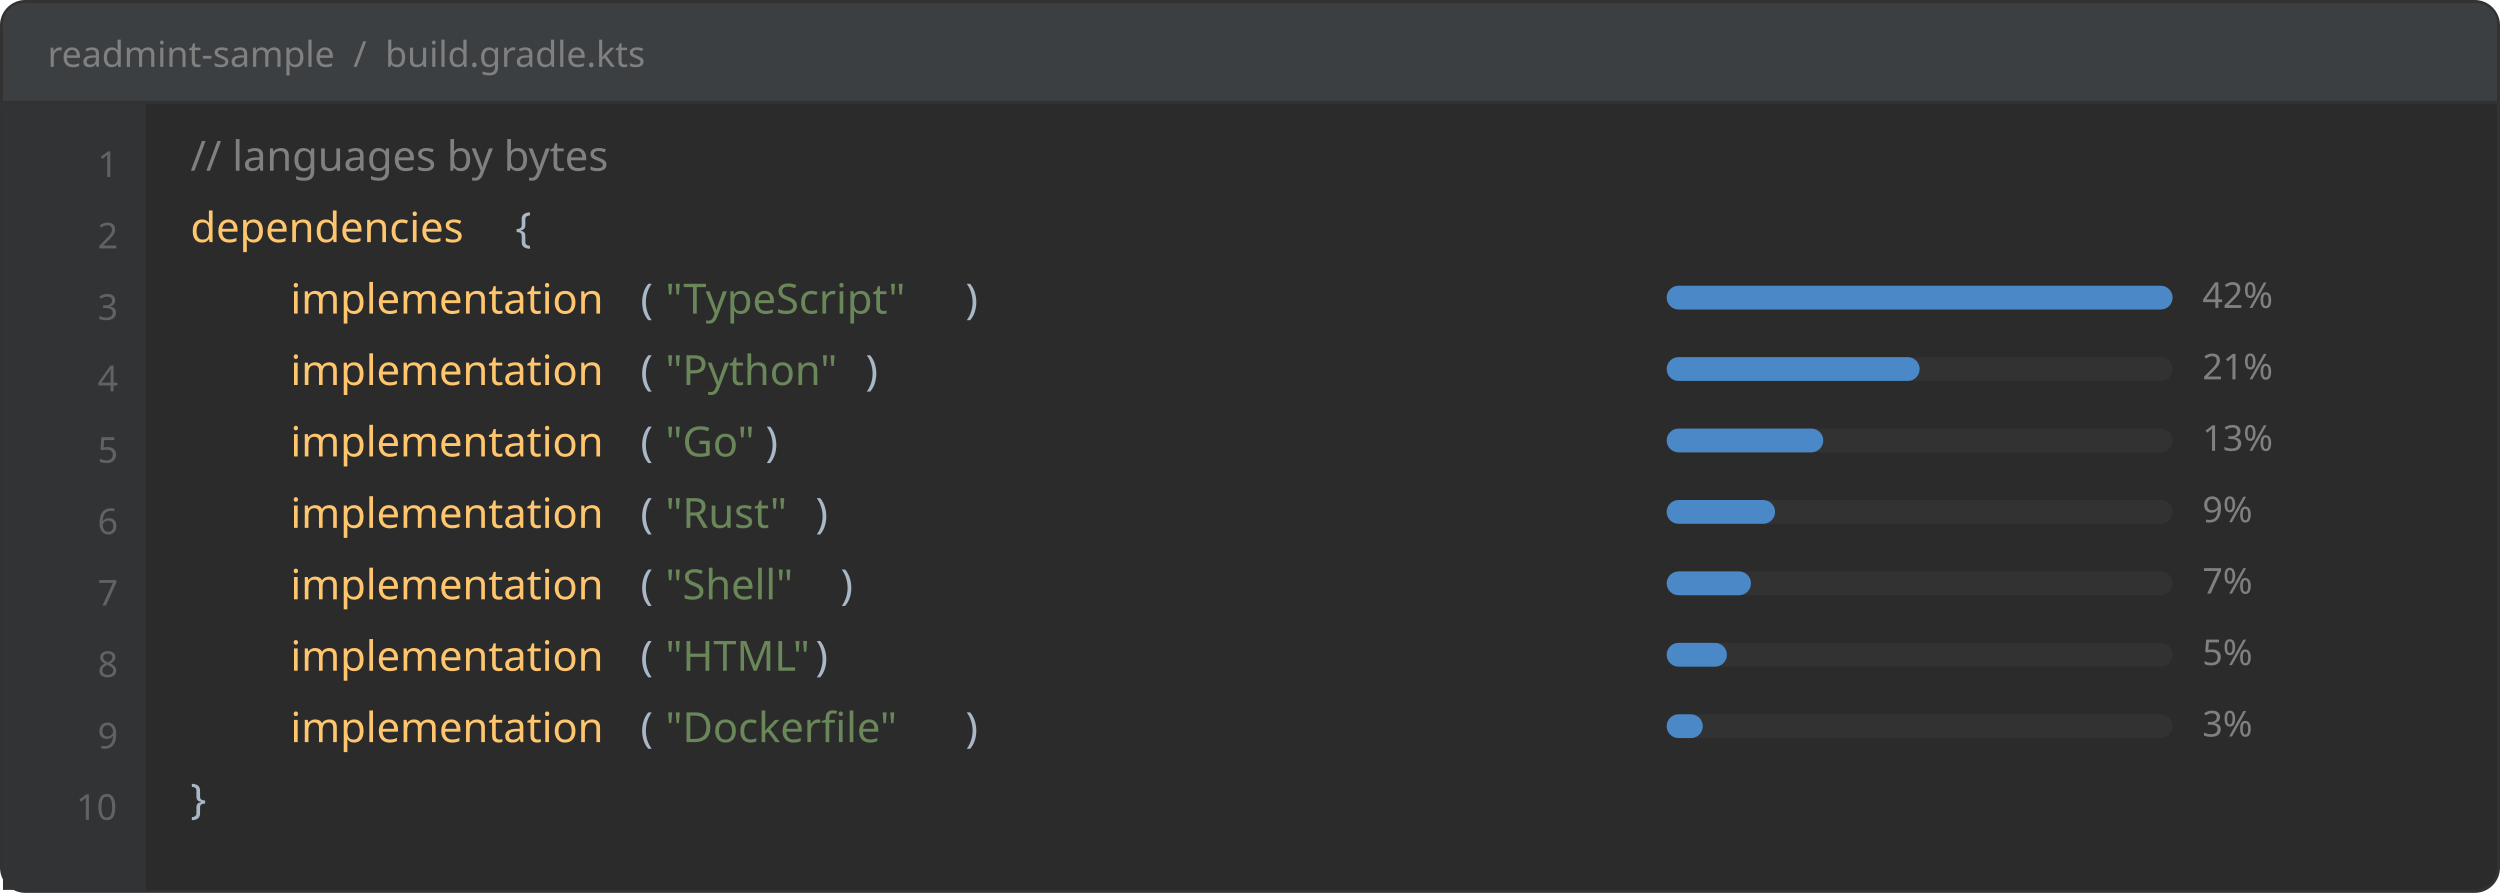
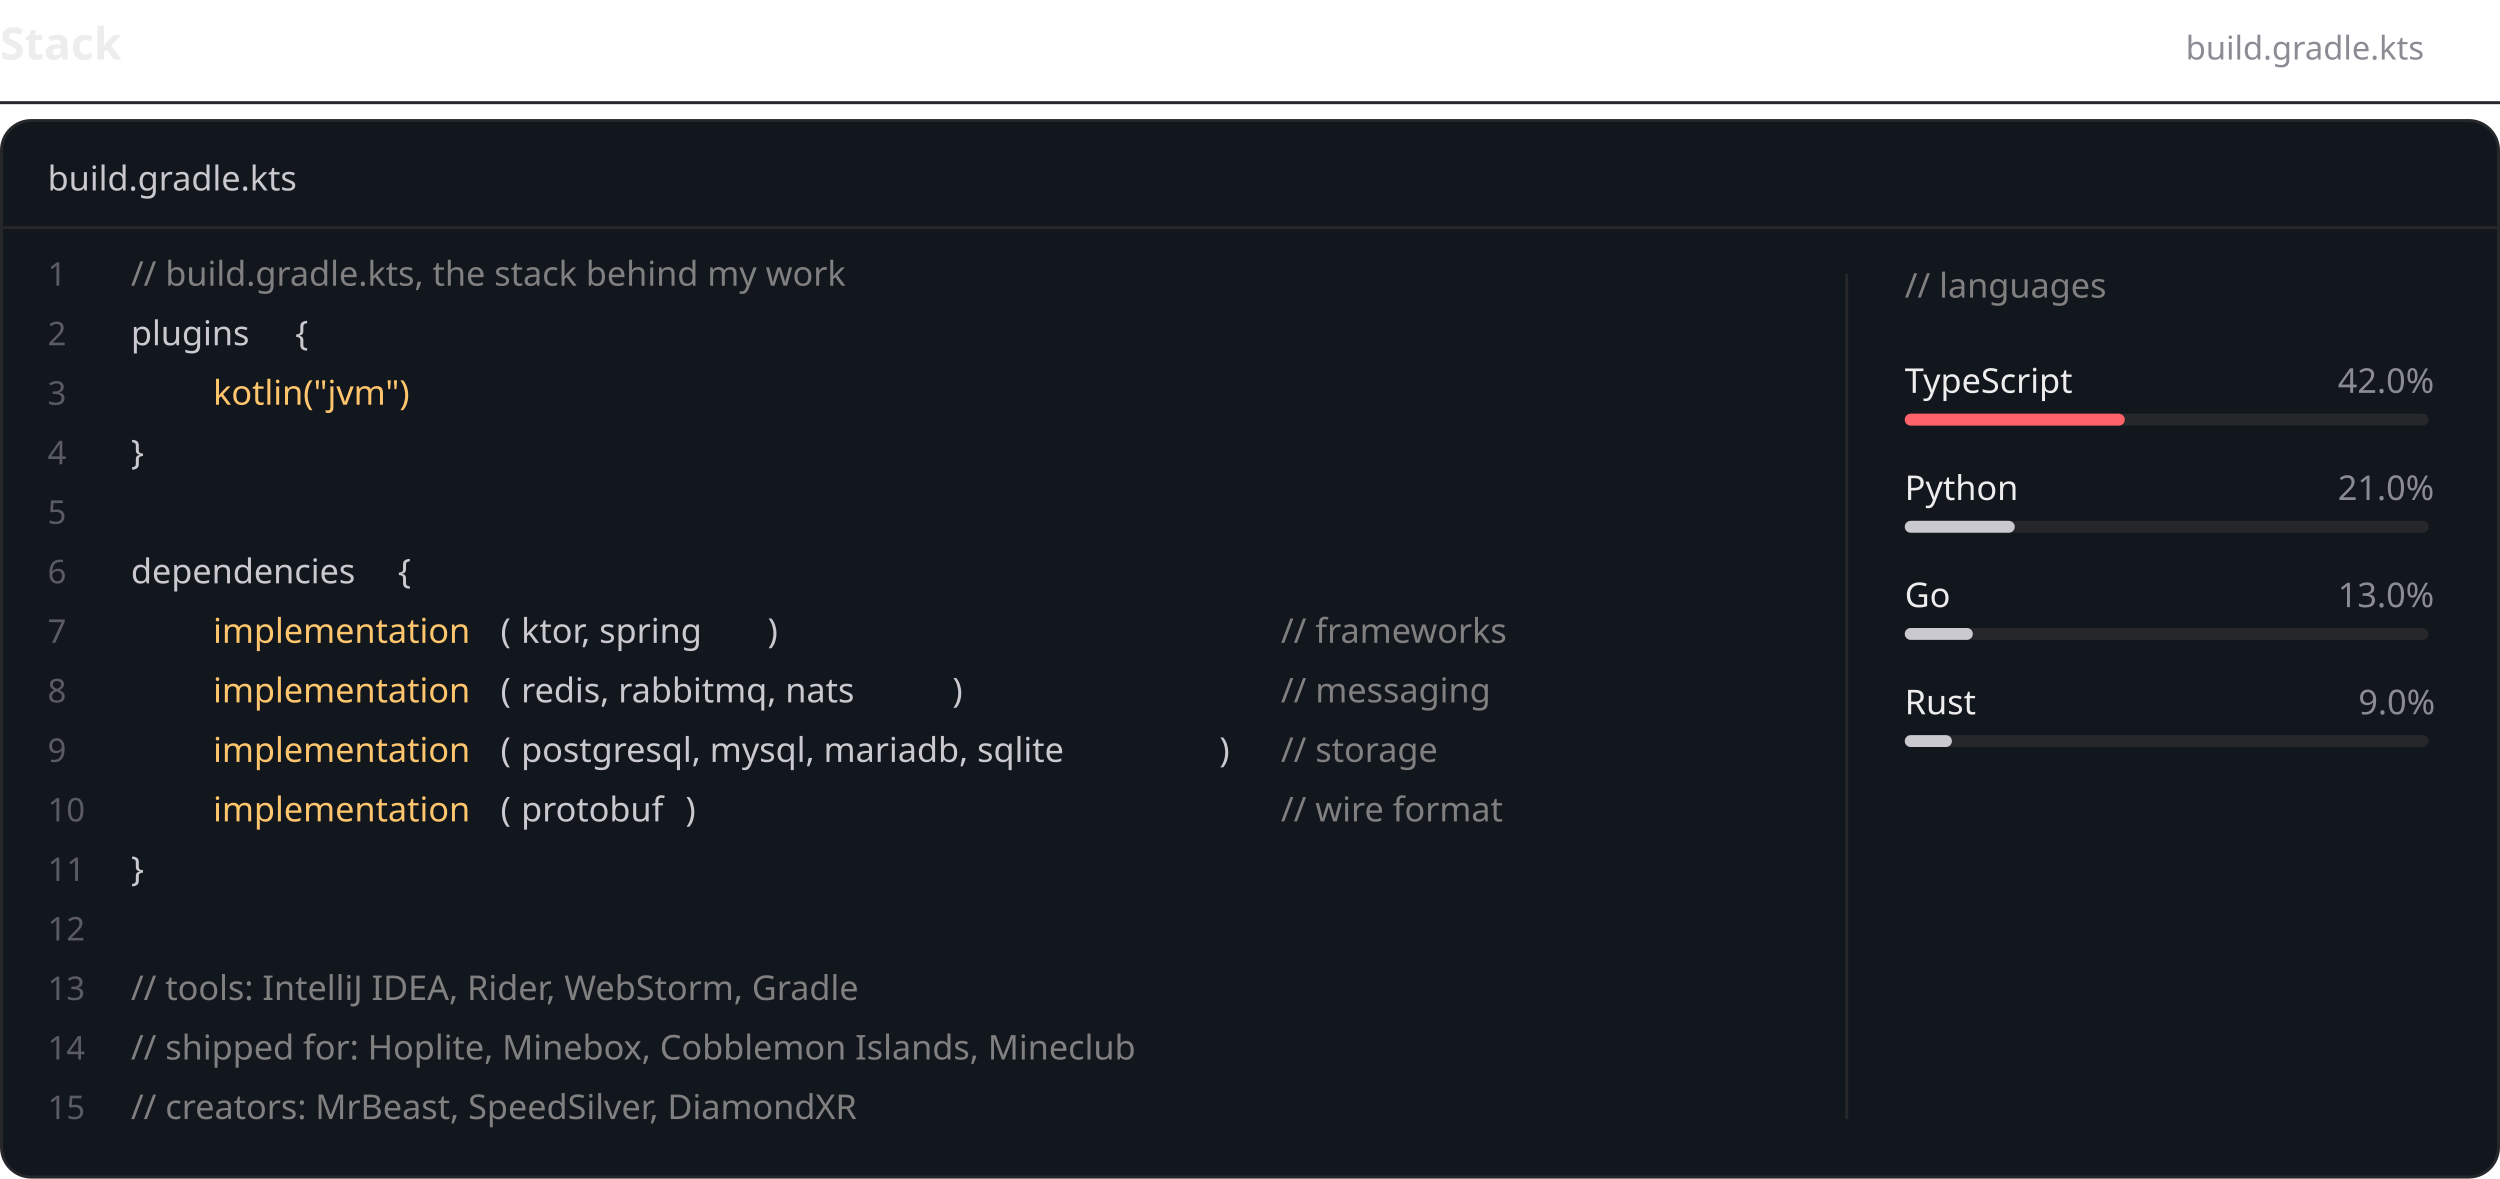
- <svg xmlns="http://www.w3.org/2000/svg" width="840" height="300" viewBox="0 0 840 300" role="img">
+ <svg xmlns="http://www.w3.org/2000/svg" width="840" height="396" viewBox="0 0 840 396" role="img">
  <defs>
-     <style>@font-face{font-family:"Geist";src:url(data:font/woff;sha256=73d9826380847b25142df1038cb6e9105f1594ec20f446cde0f8b228754f2cb7);font-weight:400;font-style:normal}@font-face{font-family:"Geist Mono";src:url(data:font/woff;sha256=1fe98a15aec347332bfa6d9d202bf51e6dff4e1bb86d58716abcc2d4f842eebe);font-weight:400;font-style:normal}</style>
+     <style>@font-face{font-family:"Geist";src:url(data:font/woff;sha256=468de3e990e484b53c9d82ea4ec833384daa09bece234237c42bffe1bcaabb05);font-weight:600;font-style:normal}@font-face{font-family:"Geist Mono";src:url(data:font/woff;sha256=5a423d1e834a47f3b937c39e5745b0318129683c8a5c87498ee13be6851303f0);font-weight:400;font-style:normal}</style>
    <clipPath id="id0">
-       <rect width="240" height="170" />
+       <rect width="73.92" height="4" />
+     </clipPath>
+     <clipPath id="id1">
+       <rect width="36.96" height="4" />
+     </clipPath>
+     <clipPath id="id2">
+       <rect width="22.88" height="4" />
+     </clipPath>
+     <clipPath id="id3">
+       <rect width="15.84" height="4" />
    </clipPath>
  </defs>
  <g>
-     <rect x="0.5" y="0.5" width="839" height="299" rx="8" fill="#2b2b2b" stroke="#323232" stroke-width="1" />
-     <rect x="1" y="1" width="838" height="33" rx="7" fill="#3c3f41" />
-     <rect x="1" y="18" width="838" height="16" fill="#3c3f41" />
-     <rect x="1" y="34" width="838" height="1" fill="#323232" />
-     <rect x="1" y="35" width="48" height="264" fill="#313335" />
-     <text xml:space="preserve" text-rendering="geometricPrecision" font-family="'Geist'" font-weight="400" font-size="12" fill="#808080">
-       <tspan x="16 20.068 26.848 33.388 40.6 51.052 54.052 60.544 64.888 69.916 76.204 82.768 93.052 100.132 103.264 109.996 112.996 115.996 121.756 124.756 127.756 134.776 141.496 144.304 147.436 154.576 156.988 164.116 168.184 174.724 181.744 184.876 191.608 194.02 200.464 204.976" y="22.46">readmint-sample  /  build.gradle.kts</tspan>
-     </text>
-     <text xml:space="preserve" text-rendering="geometricPrecision" font-family="'Geist Mono'" font-weight="400" font-size="12" fill="#606366">
-       <tspan x="32.8" y="59.46">1</tspan>
-     </text>
-     <text xml:space="preserve" text-rendering="geometricPrecision" font-family="'Geist Mono'" font-weight="400" font-size="12" fill="#606366">
-       <tspan x="32.8" y="83.46">2</tspan>
-     </text>
-     <text xml:space="preserve" text-rendering="geometricPrecision" font-family="'Geist Mono'" font-weight="400" font-size="12" fill="#606366">
-       <tspan x="32.8" y="107.46">3</tspan>
-     </text>
-     <text xml:space="preserve" text-rendering="geometricPrecision" font-family="'Geist Mono'" font-weight="400" font-size="12" fill="#606366">
-       <tspan x="32.8" y="131.46">4</tspan>
-     </text>
-     <text xml:space="preserve" text-rendering="geometricPrecision" font-family="'Geist Mono'" font-weight="400" font-size="12" fill="#606366">
-       <tspan x="32.8" y="155.46">5</tspan>
-     </text>
-     <text xml:space="preserve" text-rendering="geometricPrecision" font-family="'Geist Mono'" font-weight="400" font-size="12" fill="#606366">
-       <tspan x="32.8" y="179.46">6</tspan>
-     </text>
-     <text xml:space="preserve" text-rendering="geometricPrecision" font-family="'Geist Mono'" font-weight="400" font-size="12" fill="#606366">
-       <tspan x="32.8" y="203.46">7</tspan>
-     </text>
-     <text xml:space="preserve" text-rendering="geometricPrecision" font-family="'Geist Mono'" font-weight="400" font-size="12" fill="#606366">
-       <tspan x="32.8" y="227.46">8</tspan>
-     </text>
-     <text xml:space="preserve" text-rendering="geometricPrecision" font-family="'Geist Mono'" font-weight="400" font-size="12" fill="#606366">
-       <tspan x="32.8" y="251.46">9</tspan>
-     </text>
-     <text xml:space="preserve" text-rendering="geometricPrecision" font-family="'Geist Mono'" font-weight="400" font-size="12" fill="#606366">
-       <tspan x="25.6 32.8" y="275.46">10</tspan>
-     </text>
-     <text xml:space="preserve" text-rendering="geometricPrecision" font-family="'Geist Mono'" font-weight="400" font-size="14" fill="#808080">
-       <tspan x="64 72.4 80.8 89.2 97.6 106 114.4 122.8 131.2 139.6 148 156.4 164.8 173.2 181.6 190 198.4 206.8 215.2 223.6 232" y="57.37">// languages by bytes</tspan>
-     </text>
-     <text xml:space="preserve" text-rendering="geometricPrecision" font-family="'Geist Mono'" font-weight="400" font-size="14" fill="#ffc66d">
-       <tspan x="64 72.4 80.8 89.2 97.6 106 114.4 122.8 131.2 139.6 148 156.4" y="81.37">dependencies</tspan>
-     </text>
-     <text xml:space="preserve" text-rendering="geometricPrecision" font-family="'Geist Mono'" font-weight="400" font-size="14" fill="#a9b7c6">
-       <tspan x="173.2" y="81.37">{</tspan>
-     </text>
-     <g transform="translate(97.6 92)">
-       <text xml:space="preserve" text-rendering="geometricPrecision" font-family="'Geist Mono'" font-weight="400" font-size="14" fill="#ffc66d">
-         <tspan x="0 8.4 16.8 25.2 33.6 42 50.4 58.8 67.2 75.6 84 92.4 100.8 109.2" y="13.37">implementation</tspan>
-       </text>
-       <text xml:space="preserve" text-rendering="geometricPrecision" font-family="'Geist Mono'" font-weight="400" font-size="14" fill="#a9b7c6">
-         <tspan x="117.6" y="13.37">(</tspan>
-       </text>
-       <text xml:space="preserve" text-rendering="geometricPrecision" font-family="'Geist Mono'" font-weight="400" font-size="14" fill="#6a8759">
-         <tspan x="126 134.4 142.8 151.2 159.6 168 176.4 184.8 193.2 201.6 210 218.4" y="13.37">"TypeScript"</tspan>
-       </text>
-       <text xml:space="preserve" text-rendering="geometricPrecision" font-family="'Geist Mono'" font-weight="400" font-size="14" fill="#a9b7c6">
-         <tspan x="226.8" y="13.37">)</tspan>
-       </text>
-     </g>
-     <g transform="translate(97.6 116)">
-       <text xml:space="preserve" text-rendering="geometricPrecision" font-family="'Geist Mono'" font-weight="400" font-size="14" fill="#ffc66d">
-         <tspan x="0 8.4 16.8 25.2 33.6 42 50.4 58.8 67.2 75.6 84 92.4 100.8 109.2" y="13.37">implementation</tspan>
-       </text>
-       <text xml:space="preserve" text-rendering="geometricPrecision" font-family="'Geist Mono'" font-weight="400" font-size="14" fill="#a9b7c6">
-         <tspan x="117.6" y="13.37">(</tspan>
-       </text>
-       <text xml:space="preserve" text-rendering="geometricPrecision" font-family="'Geist Mono'" font-weight="400" font-size="14" fill="#6a8759">
-         <tspan x="126 134.4 142.8 151.2 159.6 168 176.4 184.8" y="13.37">"Python"</tspan>
-       </text>
-       <text xml:space="preserve" text-rendering="geometricPrecision" font-family="'Geist Mono'" font-weight="400" font-size="14" fill="#a9b7c6">
-         <tspan x="193.2" y="13.37">)</tspan>
-       </text>
-     </g>
-     <g transform="translate(97.6 140)">
-       <text xml:space="preserve" text-rendering="geometricPrecision" font-family="'Geist Mono'" font-weight="400" font-size="14" fill="#ffc66d">
-         <tspan x="0 8.4 16.8 25.2 33.6 42 50.4 58.8 67.2 75.6 84 92.4 100.8 109.2" y="13.37">implementation</tspan>
-       </text>
-       <text xml:space="preserve" text-rendering="geometricPrecision" font-family="'Geist Mono'" font-weight="400" font-size="14" fill="#a9b7c6">
-         <tspan x="117.6" y="13.37">(</tspan>
-       </text>
-       <text xml:space="preserve" text-rendering="geometricPrecision" font-family="'Geist Mono'" font-weight="400" font-size="14" fill="#6a8759">
-         <tspan x="126 134.4 142.8 151.2" y="13.37">"Go"</tspan>
-       </text>
-       <text xml:space="preserve" text-rendering="geometricPrecision" font-family="'Geist Mono'" font-weight="400" font-size="14" fill="#a9b7c6">
-         <tspan x="159.6" y="13.37">)</tspan>
-       </text>
-     </g>
-     <g transform="translate(97.6 164)">
-       <text xml:space="preserve" text-rendering="geometricPrecision" font-family="'Geist Mono'" font-weight="400" font-size="14" fill="#ffc66d">
-         <tspan x="0 8.4 16.8 25.2 33.6 42 50.4 58.8 67.2 75.6 84 92.4 100.8 109.2" y="13.37">implementation</tspan>
-       </text>
-       <text xml:space="preserve" text-rendering="geometricPrecision" font-family="'Geist Mono'" font-weight="400" font-size="14" fill="#a9b7c6">
-         <tspan x="117.6" y="13.37">(</tspan>
-       </text>
-       <text xml:space="preserve" text-rendering="geometricPrecision" font-family="'Geist Mono'" font-weight="400" font-size="14" fill="#6a8759">
-         <tspan x="126 134.4 142.8 151.2 159.6 168" y="13.37">"Rust"</tspan>
-       </text>
-       <text xml:space="preserve" text-rendering="geometricPrecision" font-family="'Geist Mono'" font-weight="400" font-size="14" fill="#a9b7c6">
-         <tspan x="176.4" y="13.37">)</tspan>
-       </text>
-     </g>
-     <g transform="translate(97.6 188)">
-       <text xml:space="preserve" text-rendering="geometricPrecision" font-family="'Geist Mono'" font-weight="400" font-size="14" fill="#ffc66d">
-         <tspan x="0 8.4 16.8 25.2 33.6 42 50.4 58.8 67.2 75.6 84 92.4 100.8 109.2" y="13.37">implementation</tspan>
-       </text>
-       <text xml:space="preserve" text-rendering="geometricPrecision" font-family="'Geist Mono'" font-weight="400" font-size="14" fill="#a9b7c6">
-         <tspan x="117.6" y="13.37">(</tspan>
-       </text>
-       <text xml:space="preserve" text-rendering="geometricPrecision" font-family="'Geist Mono'" font-weight="400" font-size="14" fill="#6a8759">
-         <tspan x="126 134.4 142.8 151.2 159.6 168 176.4" y="13.37">"Shell"</tspan>
-       </text>
-       <text xml:space="preserve" text-rendering="geometricPrecision" font-family="'Geist Mono'" font-weight="400" font-size="14" fill="#a9b7c6">
-         <tspan x="184.8" y="13.37">)</tspan>
-       </text>
-     </g>
-     <g transform="translate(97.6 212)">
-       <text xml:space="preserve" text-rendering="geometricPrecision" font-family="'Geist Mono'" font-weight="400" font-size="14" fill="#ffc66d">
-         <tspan x="0 8.4 16.8 25.2 33.6 42 50.4 58.8 67.2 75.6 84 92.4 100.8 109.2" y="13.37">implementation</tspan>
-       </text>
-       <text xml:space="preserve" text-rendering="geometricPrecision" font-family="'Geist Mono'" font-weight="400" font-size="14" fill="#a9b7c6">
-         <tspan x="117.6" y="13.37">(</tspan>
-       </text>
-       <text xml:space="preserve" text-rendering="geometricPrecision" font-family="'Geist Mono'" font-weight="400" font-size="14" fill="#6a8759">
-         <tspan x="126 134.4 142.8 151.2 159.6 168" y="13.37">"HTML"</tspan>
-       </text>
-       <text xml:space="preserve" text-rendering="geometricPrecision" font-family="'Geist Mono'" font-weight="400" font-size="14" fill="#a9b7c6">
-         <tspan x="176.4" y="13.37">)</tspan>
-       </text>
-     </g>
-     <g transform="translate(97.6 236)">
-       <text xml:space="preserve" text-rendering="geometricPrecision" font-family="'Geist Mono'" font-weight="400" font-size="14" fill="#ffc66d">
-         <tspan x="0 8.4 16.8 25.2 33.6 42 50.4 58.8 67.2 75.6 84 92.4 100.8 109.2" y="13.37">implementation</tspan>
-       </text>
-       <text xml:space="preserve" text-rendering="geometricPrecision" font-family="'Geist Mono'" font-weight="400" font-size="14" fill="#a9b7c6">
-         <tspan x="117.6" y="13.37">(</tspan>
-       </text>
-       <text xml:space="preserve" text-rendering="geometricPrecision" font-family="'Geist Mono'" font-weight="400" font-size="14" fill="#6a8759">
-         <tspan x="126 134.4 142.8 151.2 159.6 168 176.4 184.8 193.2 201.6 210 218.4" y="13.37">"Dockerfile"</tspan>
-       </text>
-       <text xml:space="preserve" text-rendering="geometricPrecision" font-family="'Geist Mono'" font-weight="400" font-size="14" fill="#a9b7c6">
-         <tspan x="226.8" y="13.37">)</tspan>
-       </text>
-     </g>
-     <g transform="translate(560 92)" clip-path="url(#id0)">
-       <g>
-         <rect x="0" y="4" width="170" height="8" rx="4" fill="#323232" />
-         <rect x="0" y="4" width="170" height="8" rx="4" fill="#4a88c7" />
-         <text xml:space="preserve" text-rendering="geometricPrecision" font-family="'Geist Mono'" font-weight="400" font-size="12" fill="#808080">
-           <tspan x="180 187.2 194.4" y="11.46">42%</tspan>
-         </text>
-       </g>
-       <g transform="translate(0 24)">
-         <rect x="0" y="4" width="170" height="8" rx="4" fill="#323232" />
-         <rect x="0" y="4" width="85" height="8" rx="4" fill="#4a88c7" />
-         <text xml:space="preserve" text-rendering="geometricPrecision" font-family="'Geist Mono'" font-weight="400" font-size="12" fill="#808080">
-           <tspan x="180 187.2 194.4" y="11.46">21%</tspan>
-         </text>
-       </g>
-       <g transform="translate(0 48)">
-         <rect x="0" y="4" width="170" height="8" rx="4" fill="#323232" />
-         <rect x="0" y="4" width="52.619" height="8" rx="4" fill="#4a88c7" />
-         <text xml:space="preserve" text-rendering="geometricPrecision" font-family="'Geist Mono'" font-weight="400" font-size="12" fill="#808080">
-           <tspan x="180 187.2 194.4" y="11.46">13%</tspan>
-         </text>
-       </g>
-       <g transform="translate(0 72)">
-         <rect x="0" y="4" width="170" height="8" rx="4" fill="#323232" />
-         <rect x="0" y="4" width="36.429" height="8" rx="4" fill="#4a88c7" />
-         <text xml:space="preserve" text-rendering="geometricPrecision" font-family="'Geist Mono'" font-weight="400" font-size="12" fill="#808080">
-           <tspan x="180 187.2" y="11.46">9%</tspan>
-         </text>
-       </g>
-       <g transform="translate(0 96)">
-         <rect x="0" y="4" width="170" height="8" rx="4" fill="#323232" />
-         <rect x="0" y="4" width="28.333" height="8" rx="4" fill="#4a88c7" />
-         <text xml:space="preserve" text-rendering="geometricPrecision" font-family="'Geist Mono'" font-weight="400" font-size="12" fill="#808080">
-           <tspan x="180 187.2" y="11.46">7%</tspan>
-         </text>
-       </g>
-       <g transform="translate(0 120)">
-         <rect x="0" y="4" width="170" height="8" rx="4" fill="#323232" />
-         <rect x="0" y="4" width="20.238" height="8" rx="4" fill="#4a88c7" />
-         <text xml:space="preserve" text-rendering="geometricPrecision" font-family="'Geist Mono'" font-weight="400" font-size="12" fill="#808080">
-           <tspan x="180 187.2" y="11.46">5%</tspan>
-         </text>
-       </g>
-       <g transform="translate(0 144)">
-         <rect x="0" y="4" width="170" height="8" rx="4" fill="#323232" />
-         <rect x="0" y="4" width="12.143" height="8" rx="4" fill="#4a88c7" />
-         <text xml:space="preserve" text-rendering="geometricPrecision" font-family="'Geist Mono'" font-weight="400" font-size="12" fill="#808080">
-           <tspan x="180 187.2" y="11.46">3%</tspan>
-         </text>
-       </g>
-       <g transform="translate(0 0)">
-         <rect x="240" y="0" width="240" height="170" fill="#2b2b2b" />
-       </g>
-     </g>
-     <text xml:space="preserve" text-rendering="geometricPrecision" font-family="'Geist Mono'" font-weight="400" font-size="14" fill="#a9b7c6">
-       <tspan x="64" y="273.37">}</tspan>
-     </text>
+     <text xml:space="preserve" text-rendering="geometricPrecision" font-family="'Geist'" font-weight="600" font-size="15" fill="#ededed">
+       <tspan x="0 9.54 15.675 24.105 32.505" y="20">Stack</tspan>
+     </text>
+     <text xml:space="preserve" text-rendering="geometricPrecision" font-family="'Geist Mono'" font-weight="400" font-size="11" fill="#8b8b94">
+       <tspan x="734.4 741 747.6 754.2 760.8 767.4 774 780.6 787.2 793.8 800.4 807 813.6 820.2 826.8 833.4" y="20">build.gradle.kts</tspan>
+     </text>
+     <rect x="0" y="34" width="840" height="1" fill="#26272b" />
+     <rect x="0.5" y="40.5" width="839" height="355" rx="10" fill="#12161d" stroke="#26272b" stroke-width="1" />
+     <text xml:space="preserve" text-rendering="geometricPrecision" font-family="'Geist Mono'" font-weight="400" font-size="11.5" fill="#c9c9cf">
+       <tspan x="16 22.9 29.8 36.7 43.6 50.5 57.4 64.3 71.2 78.1 85 91.9 98.8 105.7 112.6 119.5" y="64">build.gradle.kts</tspan>
+     </text>
+     <rect x="0" y="76" width="840" height="1" fill="#26272b" />
+     <g>
+       <text xml:space="preserve" text-rendering="geometricPrecision" font-family="'Geist Mono'" font-weight="400" font-size="11" fill="#5b5b63">
+         <tspan x="16" y="96">1</tspan>
+       </text>
+     </g>
+     <g>
+       <text xml:space="preserve" text-rendering="geometricPrecision" font-family="'Geist Mono'" font-weight="400" font-size="11" fill="#5b5b63">
+         <tspan x="16" y="116">2</tspan>
+       </text>
+     </g>
+     <g>
+       <text xml:space="preserve" text-rendering="geometricPrecision" font-family="'Geist Mono'" font-weight="400" font-size="11" fill="#5b5b63">
+         <tspan x="16" y="136">3</tspan>
+       </text>
+     </g>
+     <g>
+       <text xml:space="preserve" text-rendering="geometricPrecision" font-family="'Geist Mono'" font-weight="400" font-size="11" fill="#5b5b63">
+         <tspan x="16" y="156">4</tspan>
+       </text>
+     </g>
+     <g>
+       <text xml:space="preserve" text-rendering="geometricPrecision" font-family="'Geist Mono'" font-weight="400" font-size="11" fill="#5b5b63">
+         <tspan x="16" y="176">5</tspan>
+       </text>
+     </g>
+     <g>
+       <text xml:space="preserve" text-rendering="geometricPrecision" font-family="'Geist Mono'" font-weight="400" font-size="11" fill="#5b5b63">
+         <tspan x="16" y="196">6</tspan>
+       </text>
+     </g>
+     <g>
+       <text xml:space="preserve" text-rendering="geometricPrecision" font-family="'Geist Mono'" font-weight="400" font-size="11" fill="#5b5b63">
+         <tspan x="16" y="216">7</tspan>
+       </text>
+     </g>
+     <g>
+       <text xml:space="preserve" text-rendering="geometricPrecision" font-family="'Geist Mono'" font-weight="400" font-size="11" fill="#5b5b63">
+         <tspan x="16" y="236">8</tspan>
+       </text>
+     </g>
+     <g>
+       <text xml:space="preserve" text-rendering="geometricPrecision" font-family="'Geist Mono'" font-weight="400" font-size="11" fill="#5b5b63">
+         <tspan x="16" y="256">9</tspan>
+       </text>
+     </g>
+     <g>
+       <text xml:space="preserve" text-rendering="geometricPrecision" font-family="'Geist Mono'" font-weight="400" font-size="11" fill="#5b5b63">
+         <tspan x="16 22.6" y="276">10</tspan>
+       </text>
+     </g>
+     <g>
+       <text xml:space="preserve" text-rendering="geometricPrecision" font-family="'Geist Mono'" font-weight="400" font-size="11" fill="#5b5b63">
+         <tspan x="16 22.6" y="296">11</tspan>
+       </text>
+     </g>
+     <g>
+       <text xml:space="preserve" text-rendering="geometricPrecision" font-family="'Geist Mono'" font-weight="400" font-size="11" fill="#5b5b63">
+         <tspan x="16 22.6" y="316">12</tspan>
+       </text>
+     </g>
+     <g>
+       <text xml:space="preserve" text-rendering="geometricPrecision" font-family="'Geist Mono'" font-weight="400" font-size="11" fill="#5b5b63">
+         <tspan x="16 22.6" y="336">13</tspan>
+       </text>
+     </g>
+     <g>
+       <text xml:space="preserve" text-rendering="geometricPrecision" font-family="'Geist Mono'" font-weight="400" font-size="11" fill="#5b5b63">
+         <tspan x="16 22.6" y="356">14</tspan>
+       </text>
+     </g>
+     <g>
+       <text xml:space="preserve" text-rendering="geometricPrecision" font-family="'Geist Mono'" font-weight="400" font-size="11" fill="#5b5b63">
+         <tspan x="16 22.6" y="376">15</tspan>
+       </text>
+     </g>
+     <text xml:space="preserve" text-rendering="geometricPrecision" font-family="'Geist Mono'" font-weight="400" font-size="11.5" fill="#808080">
+       <tspan x="44 50.9 57.8 64.7 71.6 78.5 85.4 92.3 99.2 106.1 113 119.9 126.8 133.7 140.6 147.5 154.4 161.3 168.2 175.1 182 188.9 195.8 202.7 209.6 216.5 223.4 230.3 237.2 244.1 251 257.9 264.8 271.7 278.6 285.5 292.4 299.3 306.2 313.1 320 326.9 333.8 340.7 347.6" y="96">// build.gradle.kts, the stack behind my work</tspan>
+     </text>
+     <g>
+       <text xml:space="preserve" text-rendering="geometricPrecision" font-family="'Geist Mono'" font-weight="400" font-size="11.5" fill="#c9c9cf">
+         <tspan x="44 50.9 57.8 64.7 71.6 78.5 85.4" y="116">plugins</tspan>
+       </text>
+       <text xml:space="preserve" text-rendering="geometricPrecision" font-family="'Geist Mono'" font-weight="400" font-size="11.5" fill="#c9c9cf">
+         <tspan x="99.2" y="116">{</tspan>
+       </text>
+       <text xml:space="preserve" text-rendering="geometricPrecision" font-family="'Geist Mono'" font-weight="400" font-size="11.5" fill="#ffc66d">
+         <tspan x="71.6 78.5 85.4 92.3 99.2 106.1 113 119.9 126.8 133.7 140.6 147.5 154.4" y="135.999">kotlin("jvm")</tspan>
+       </text>
+       <text xml:space="preserve" text-rendering="geometricPrecision" font-family="'Geist Mono'" font-weight="400" font-size="11.5" fill="#c9c9cf">
+         <tspan x="44" y="156.001">}</tspan>
+       </text>
+     </g>
+     <g>
+       <text xml:space="preserve" text-rendering="geometricPrecision" font-family="'Geist Mono'" font-weight="400" font-size="11.5" fill="#c9c9cf">
+         <tspan x="44 50.9 57.8 64.7 71.6 78.5 85.4 92.3 99.2 106.1 113 119.9" y="196.001">dependencies</tspan>
+       </text>
+       <text xml:space="preserve" text-rendering="geometricPrecision" font-family="'Geist Mono'" font-weight="400" font-size="11.5" fill="#c9c9cf">
+         <tspan x="133.7" y="196.001">{</tspan>
+       </text>
+       <g>
+         <text xml:space="preserve" text-rendering="geometricPrecision" font-family="'Geist Mono'" font-weight="400" font-size="11.5" fill="#ffc66d">
+           <tspan x="71.6 78.5 85.4 92.3 99.2 106.1 113 119.9 126.8 133.7 140.6 147.5 154.4 161.3" y="216.001">implementation</tspan>
+         </text>
+         <text xml:space="preserve" text-rendering="geometricPrecision" font-family="'Geist Mono'" font-weight="400" font-size="11.5" fill="#c9c9cf">
+           <tspan x="168.2" y="216.001">(</tspan>
+         </text>
+         <text xml:space="preserve" text-rendering="geometricPrecision" font-family="'Geist Mono'" font-weight="400" font-size="11.5" fill="#c9c9cf">
+           <tspan x="175.1 182 188.9 195.8 202.7 209.6 216.5 223.4 230.3 237.2 244.1 251" y="216.001">ktor, spring</tspan>
+         </text>
+         <text xml:space="preserve" text-rendering="geometricPrecision" font-family="'Geist Mono'" font-weight="400" font-size="11.5" fill="#c9c9cf">
+           <tspan x="257.9" y="216.001">)</tspan>
+         </text>
+         <text xml:space="preserve" text-rendering="geometricPrecision" font-family="'Geist Mono'" font-weight="400" font-size="11.5" fill="#808080">
+           <tspan x="430.4 437.3 444.2 451.1 458 464.9 471.8 478.7 485.6 492.5 499.4 506.3 513.2" y="216.001">// frameworks</tspan>
+         </text>
+       </g>
+       <g>
+         <text xml:space="preserve" text-rendering="geometricPrecision" font-family="'Geist Mono'" font-weight="400" font-size="11.5" fill="#ffc66d">
+           <tspan x="71.6 78.5 85.4 92.3 99.2 106.1 113 119.9 126.8 133.7 140.6 147.5 154.4 161.3" y="236.001">implementation</tspan>
+         </text>
+         <text xml:space="preserve" text-rendering="geometricPrecision" font-family="'Geist Mono'" font-weight="400" font-size="11.5" fill="#c9c9cf">
+           <tspan x="168.2" y="236.001">(</tspan>
+         </text>
+         <text xml:space="preserve" text-rendering="geometricPrecision" font-family="'Geist Mono'" font-weight="400" font-size="11.5" fill="#c9c9cf">
+           <tspan x="175.1 182 188.9 195.8 202.7 209.6 216.5 223.4 230.3 237.2 244.1 251 257.9 264.8 271.7 278.6 285.5 292.4 299.3 306.2 313.1" y="236.001">redis, rabbitmq, nats</tspan>
+         </text>
+         <text xml:space="preserve" text-rendering="geometricPrecision" font-family="'Geist Mono'" font-weight="400" font-size="11.5" fill="#c9c9cf">
+           <tspan x="320" y="236.001">)</tspan>
+         </text>
+         <text xml:space="preserve" text-rendering="geometricPrecision" font-family="'Geist Mono'" font-weight="400" font-size="11.5" fill="#808080">
+           <tspan x="430.4 437.3 444.2 451.1 458 464.9 471.8 478.7 485.6 492.5 499.4 506.3" y="236.001">// messaging</tspan>
+         </text>
+       </g>
+       <g>
+         <text xml:space="preserve" text-rendering="geometricPrecision" font-family="'Geist Mono'" font-weight="400" font-size="11.5" fill="#ffc66d">
+           <tspan x="71.6 78.5 85.4 92.3 99.2 106.1 113 119.9 126.8 133.7 140.6 147.5 154.4 161.3" y="256.001">implementation</tspan>
+         </text>
+         <text xml:space="preserve" text-rendering="geometricPrecision" font-family="'Geist Mono'" font-weight="400" font-size="11.5" fill="#c9c9cf">
+           <tspan x="168.2" y="256.001">(</tspan>
+         </text>
+         <text xml:space="preserve" text-rendering="geometricPrecision" font-family="'Geist Mono'" font-weight="400" font-size="11.5" fill="#c9c9cf">
+           <tspan x="175.1 182 188.9 195.8 202.7 209.6 216.5 223.4 230.3 237.2 244.1 251 257.9 264.8 271.7 278.6 285.5 292.4 299.3 306.2 313.1 320 326.9 333.8 340.7 347.6 354.5 361.4 368.3 375.2 382.1 389 395.9 402.8" y="256.001">postgresql, mysql, mariadb, sqlite</tspan>
+         </text>
+         <text xml:space="preserve" text-rendering="geometricPrecision" font-family="'Geist Mono'" font-weight="400" font-size="11.5" fill="#c9c9cf">
+           <tspan x="409.7" y="256.001">)</tspan>
+         </text>
+         <text xml:space="preserve" text-rendering="geometricPrecision" font-family="'Geist Mono'" font-weight="400" font-size="11.5" fill="#808080">
+           <tspan x="430.4 437.3 444.2 451.1 458 464.9 471.8 478.7 485.6 492.5" y="256.001">// storage</tspan>
+         </text>
+       </g>
+       <g>
+         <text xml:space="preserve" text-rendering="geometricPrecision" font-family="'Geist Mono'" font-weight="400" font-size="11.5" fill="#ffc66d">
+           <tspan x="71.6 78.5 85.4 92.3 99.2 106.1 113 119.9 126.8 133.7 140.6 147.5 154.4 161.3" y="276.001">implementation</tspan>
+         </text>
+         <text xml:space="preserve" text-rendering="geometricPrecision" font-family="'Geist Mono'" font-weight="400" font-size="11.5" fill="#c9c9cf">
+           <tspan x="168.2" y="276.001">(</tspan>
+         </text>
+         <text xml:space="preserve" text-rendering="geometricPrecision" font-family="'Geist Mono'" font-weight="400" font-size="11.5" fill="#c9c9cf">
+           <tspan x="175.1 182 188.9 195.8 202.7 209.6 216.5 223.4" y="276.001">protobuf</tspan>
+         </text>
+         <text xml:space="preserve" text-rendering="geometricPrecision" font-family="'Geist Mono'" font-weight="400" font-size="11.5" fill="#c9c9cf">
+           <tspan x="230.3" y="276.001">)</tspan>
+         </text>
+         <text xml:space="preserve" text-rendering="geometricPrecision" font-family="'Geist Mono'" font-weight="400" font-size="11.5" fill="#808080">
+           <tspan x="430.4 437.3 444.2 451.1 458 464.9 471.8 478.7 485.6 492.5 499.4 506.3 513.2 520.1" y="276.001">// wire format</tspan>
+         </text>
+       </g>
+       <text xml:space="preserve" text-rendering="geometricPrecision" font-family="'Geist Mono'" font-weight="400" font-size="11.5" fill="#c9c9cf">
+         <tspan x="44" y="296.001">}</tspan>
+       </text>
+     </g>
+     <g>
+       <text xml:space="preserve" text-rendering="geometricPrecision" font-family="'Geist Mono'" font-weight="400" font-size="11.5" fill="#808080">
+         <tspan x="44 50.9 57.8 64.7 71.6 78.5 85.4 92.3 99.2 106.1 113 119.9 126.8 133.7 140.6 147.5 154.4 161.3 168.2 175.1 182 188.9 195.8 202.7 209.6 216.5 223.4 230.3 237.2 244.1 251 257.9 264.8 271.7 278.6 285.5 292.4 299.3 306.2 313.1 320 326.9 333.8 340.7 347.6 354.5 361.4 368.3" y="336.001">// tools: IntelliJ IDEA, Rider, WebStorm, Gradle</tspan>
+       </text>
+     </g>
+     <g>
+       <text xml:space="preserve" text-rendering="geometricPrecision" font-family="'Geist Mono'" font-weight="400" font-size="11.5" fill="#808080">
+         <tspan x="44 50.9 57.8 64.7 71.6 78.5 85.4 92.3 99.2 106.1 113 119.9 126.8 133.7 140.6 147.5 154.4 161.3 168.2 175.1 182 188.9 195.8 202.7 209.6 216.5 223.4 230.3 237.2 244.1 251 257.9 264.8 271.7 278.6 285.5 292.4 299.3 306.2 313.1 320 326.9 333.8 340.7 347.6 354.5 361.4 368.3 375.2 382.1 389 395.9 402.8 409.7 416.6 423.5 430.4 437.3 444.2 451.1 458" y="356.001">// shipped for: Hoplite, Minebox, Cobblemon Islands, Mineclub</tspan>
+       </text>
+     </g>
+     <g>
+       <text xml:space="preserve" text-rendering="geometricPrecision" font-family="'Geist Mono'" font-weight="400" font-size="11.5" fill="#808080">
+         <tspan x="44 50.9 57.8 64.7 71.6 78.5 85.4 92.3 99.2 106.1 113 119.9 126.8 133.7 140.6 147.5 154.4 161.3 168.2 175.1 182 188.9 195.8 202.7 209.6 216.5 223.4 230.3 237.2 244.1 251 257.9 264.8 271.7 278.6 285.5 292.4 299.3 306.2 313.1 320 326.9 333.8 340.7" y="376.001">// creators: MrBeast, SpeedSilver, DiamondXR</tspan>
+       </text>
+     </g>
+     <rect x="620" y="92" width="1" height="284" fill="#26272b" />
+     <text xml:space="preserve" text-rendering="geometricPrecision" font-family="'Geist Mono'" font-weight="400" font-size="11.5" fill="#808080">
+       <tspan x="640 646.9 653.8 660.7 667.6 674.5 681.4 688.3 695.2 702.1 709 715.9" y="100">// languages</tspan>
+     </text>
+     <g>
+       <text xml:space="preserve" text-rendering="geometricPrecision" font-family="'Geist Mono'" font-weight="400" font-size="11.5" fill="#ededed">
+         <tspan x="640 646.9 653.8 660.7 667.6 674.5 681.4 688.3 695.2 702.1" y="132.001">TypeScript</tspan>
+       </text>
+       <text xml:space="preserve" text-rendering="geometricPrecision" font-family="'Geist Mono'" font-weight="400" font-size="11.5" fill="#8b8b94">
+         <tspan x="785.5 792.4 799.3 806.2 813.1" y="132.001">42.0%</tspan>
+       </text>
+       <rect x="640" y="139" width="176" height="4" rx="2" fill="#26272b" />
+       <g>
+         <g transform="translate(640 139)" clip-path="url(#id0)">
+           <g transform="translate(-640 -139)">
+             <g transform="translate(0 0)">
+               <rect x="640" y="139" width="73.92" height="4" rx="2" fill="#ff6369" />
+             </g>
+           </g>
+         </g>
+       </g>
+     </g>
+     <g>
+       <text xml:space="preserve" text-rendering="geometricPrecision" font-family="'Geist Mono'" font-weight="400" font-size="11.5" fill="#ededed">
+         <tspan x="640 646.9 653.8 660.7 667.6 674.5" y="168.001">Python</tspan>
+       </text>
+       <text xml:space="preserve" text-rendering="geometricPrecision" font-family="'Geist Mono'" font-weight="400" font-size="11.5" fill="#8b8b94">
+         <tspan x="785.5 792.4 799.3 806.2 813.1" y="168.001">21.0%</tspan>
+       </text>
+       <rect x="640" y="175" width="176" height="4" rx="2" fill="#26272b" />
+       <g>
+         <g transform="translate(640 175)" clip-path="url(#id1)">
+           <g transform="translate(-640 -175)">
+             <g transform="translate(0 0)">
+               <rect x="640" y="175" width="36.96" height="4" rx="2" fill="#c9c9cf" />
+             </g>
+           </g>
+         </g>
+       </g>
+     </g>
+     <g>
+       <text xml:space="preserve" text-rendering="geometricPrecision" font-family="'Geist Mono'" font-weight="400" font-size="11.5" fill="#ededed">
+         <tspan x="640 646.9" y="204.001">Go</tspan>
+       </text>
+       <text xml:space="preserve" text-rendering="geometricPrecision" font-family="'Geist Mono'" font-weight="400" font-size="11.5" fill="#8b8b94">
+         <tspan x="785.5 792.4 799.3 806.2 813.1" y="204.001">13.0%</tspan>
+       </text>
+       <rect x="640" y="211" width="176" height="4" rx="2" fill="#26272b" />
+       <g>
+         <g transform="translate(640 211)" clip-path="url(#id2)">
+           <g transform="translate(-640 -211)">
+             <g transform="translate(0 0)">
+               <rect x="640" y="211" width="22.88" height="4" rx="2" fill="#c9c9cf" />
+             </g>
+           </g>
+         </g>
+       </g>
+     </g>
+     <g>
+       <text xml:space="preserve" text-rendering="geometricPrecision" font-family="'Geist Mono'" font-weight="400" font-size="11.5" fill="#ededed">
+         <tspan x="640 646.9 653.8 660.7" y="240.001">Rust</tspan>
+       </text>
+       <text xml:space="preserve" text-rendering="geometricPrecision" font-family="'Geist Mono'" font-weight="400" font-size="11.5" fill="#8b8b94">
+         <tspan x="792.4 799.3 806.2 813.1" y="240.001">9.0%</tspan>
+       </text>
+       <rect x="640" y="247" width="176" height="4" rx="2" fill="#26272b" />
+       <g>
+         <g transform="translate(640 247)" clip-path="url(#id3)">
+           <g transform="translate(-640 -247)">
+             <g transform="translate(0 0)">
+               <rect x="640" y="247" width="15.84" height="4" rx="2" fill="#c9c9cf" />
+             </g>
+           </g>
+         </g>
+       </g>
+     </g>
  </g>
</svg>
